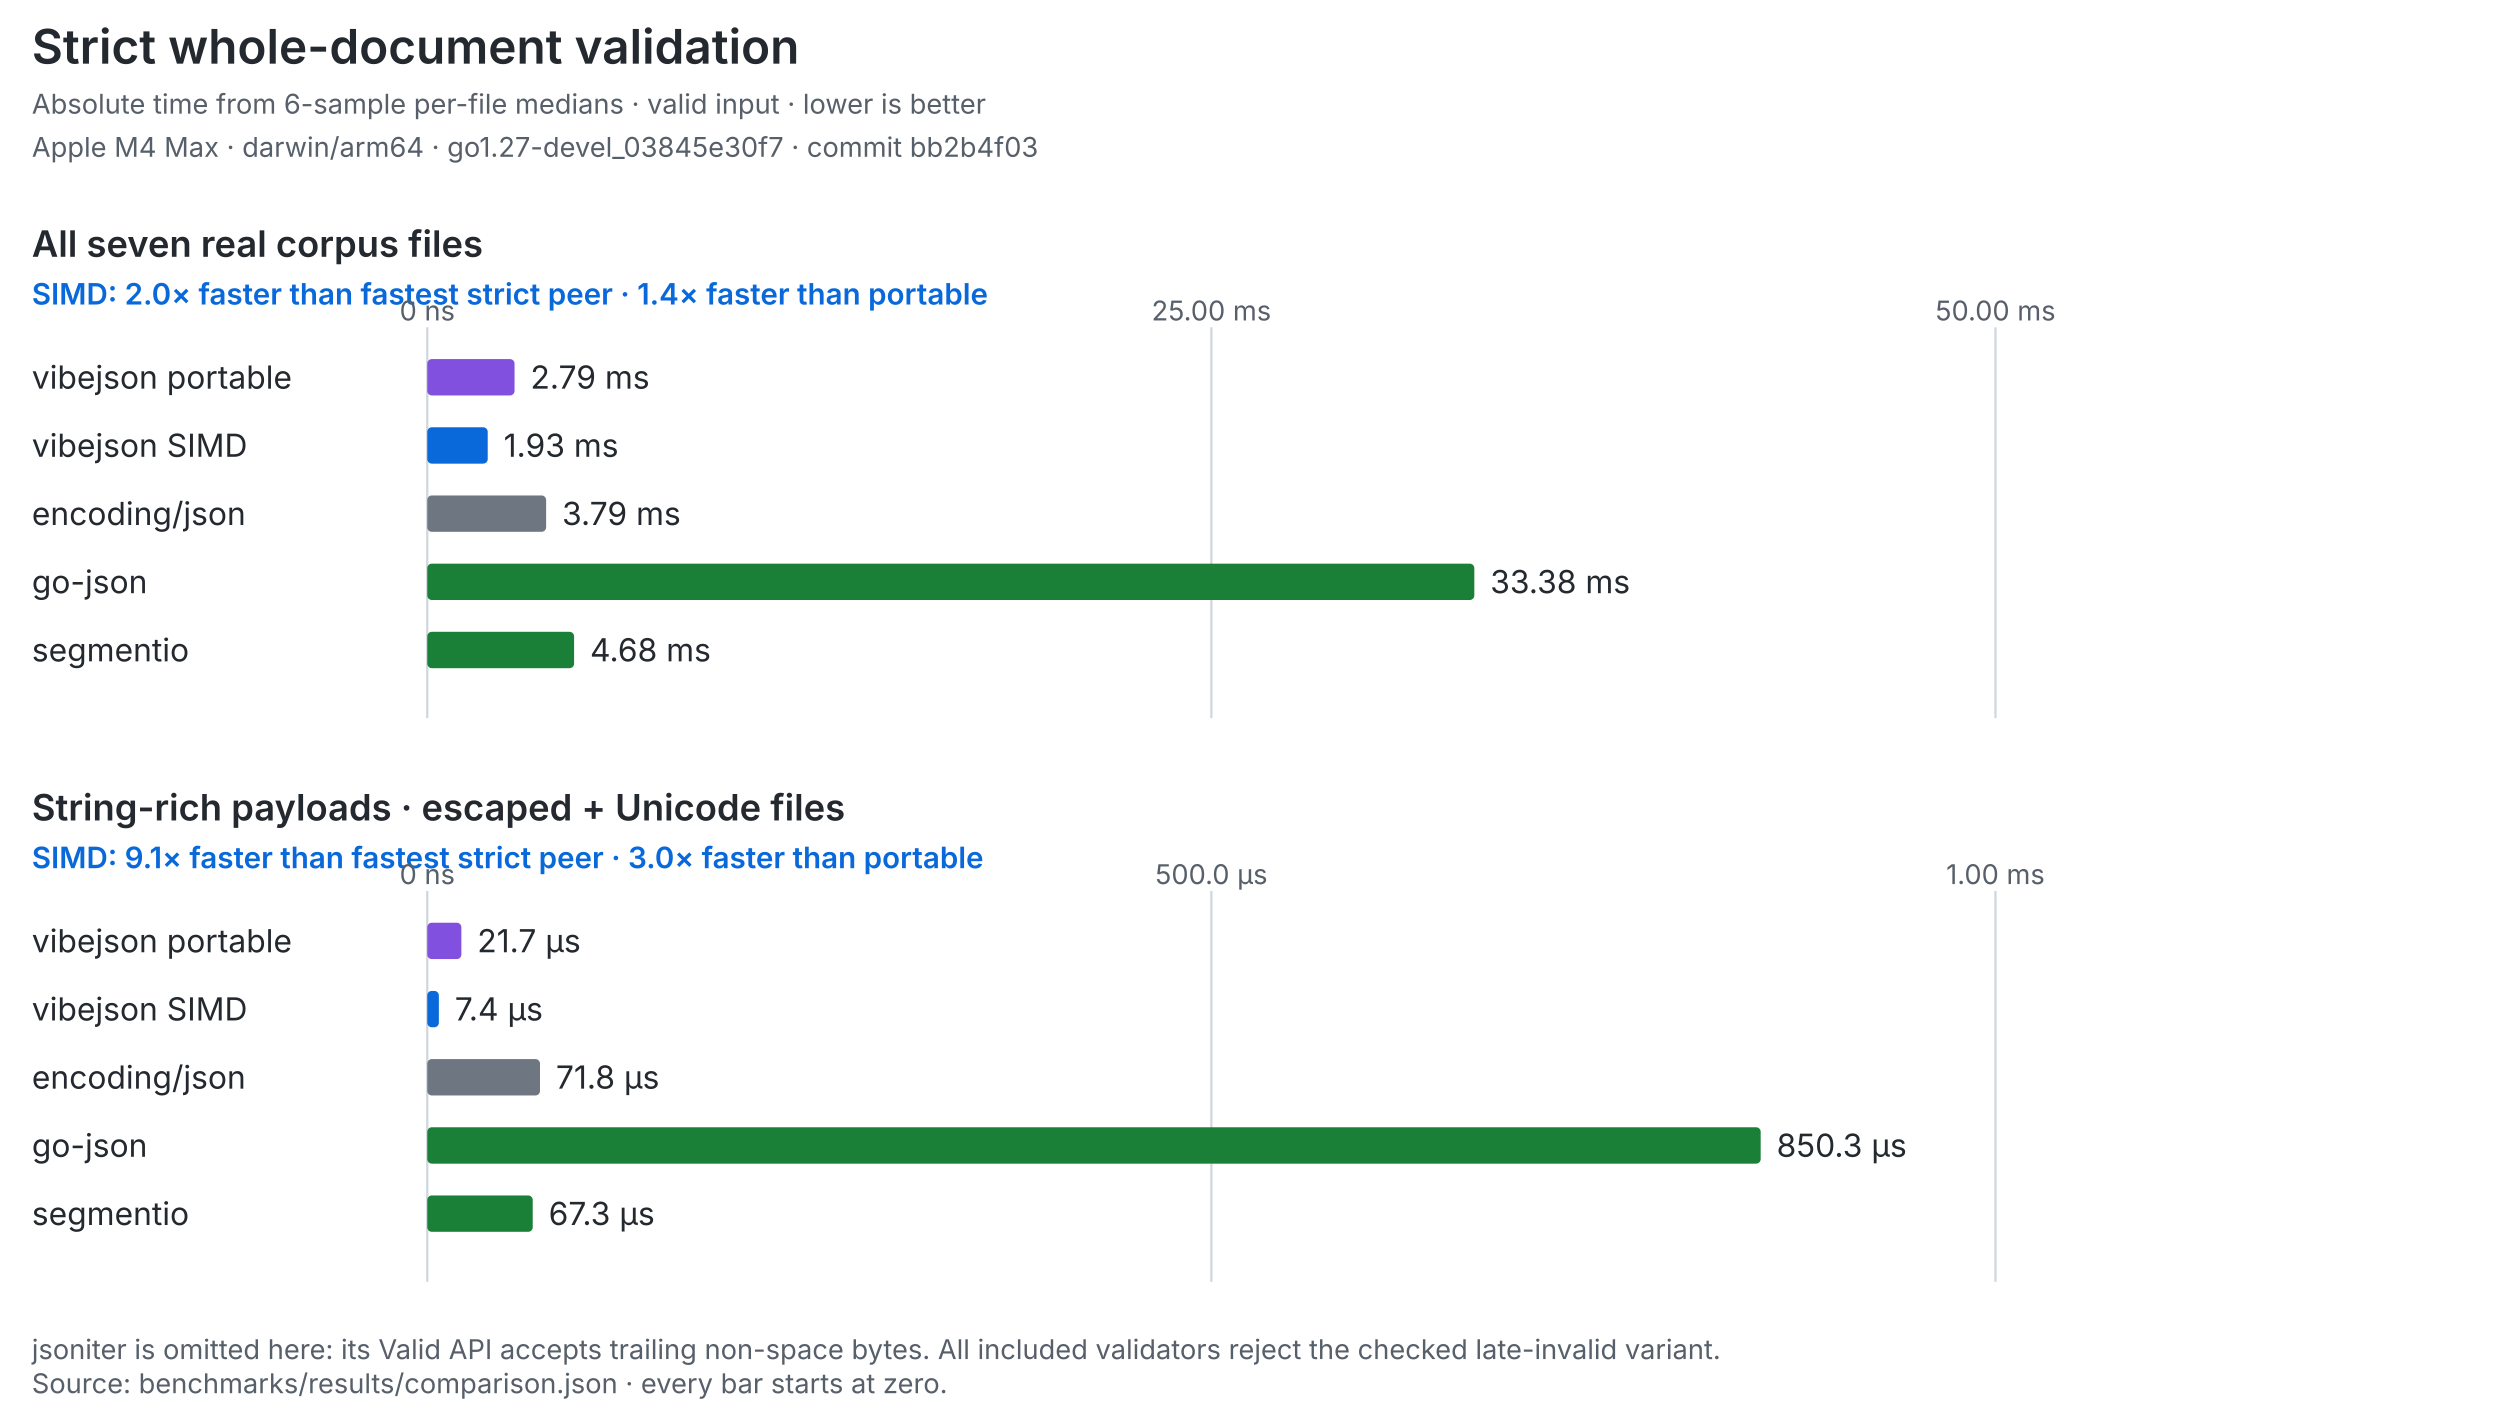
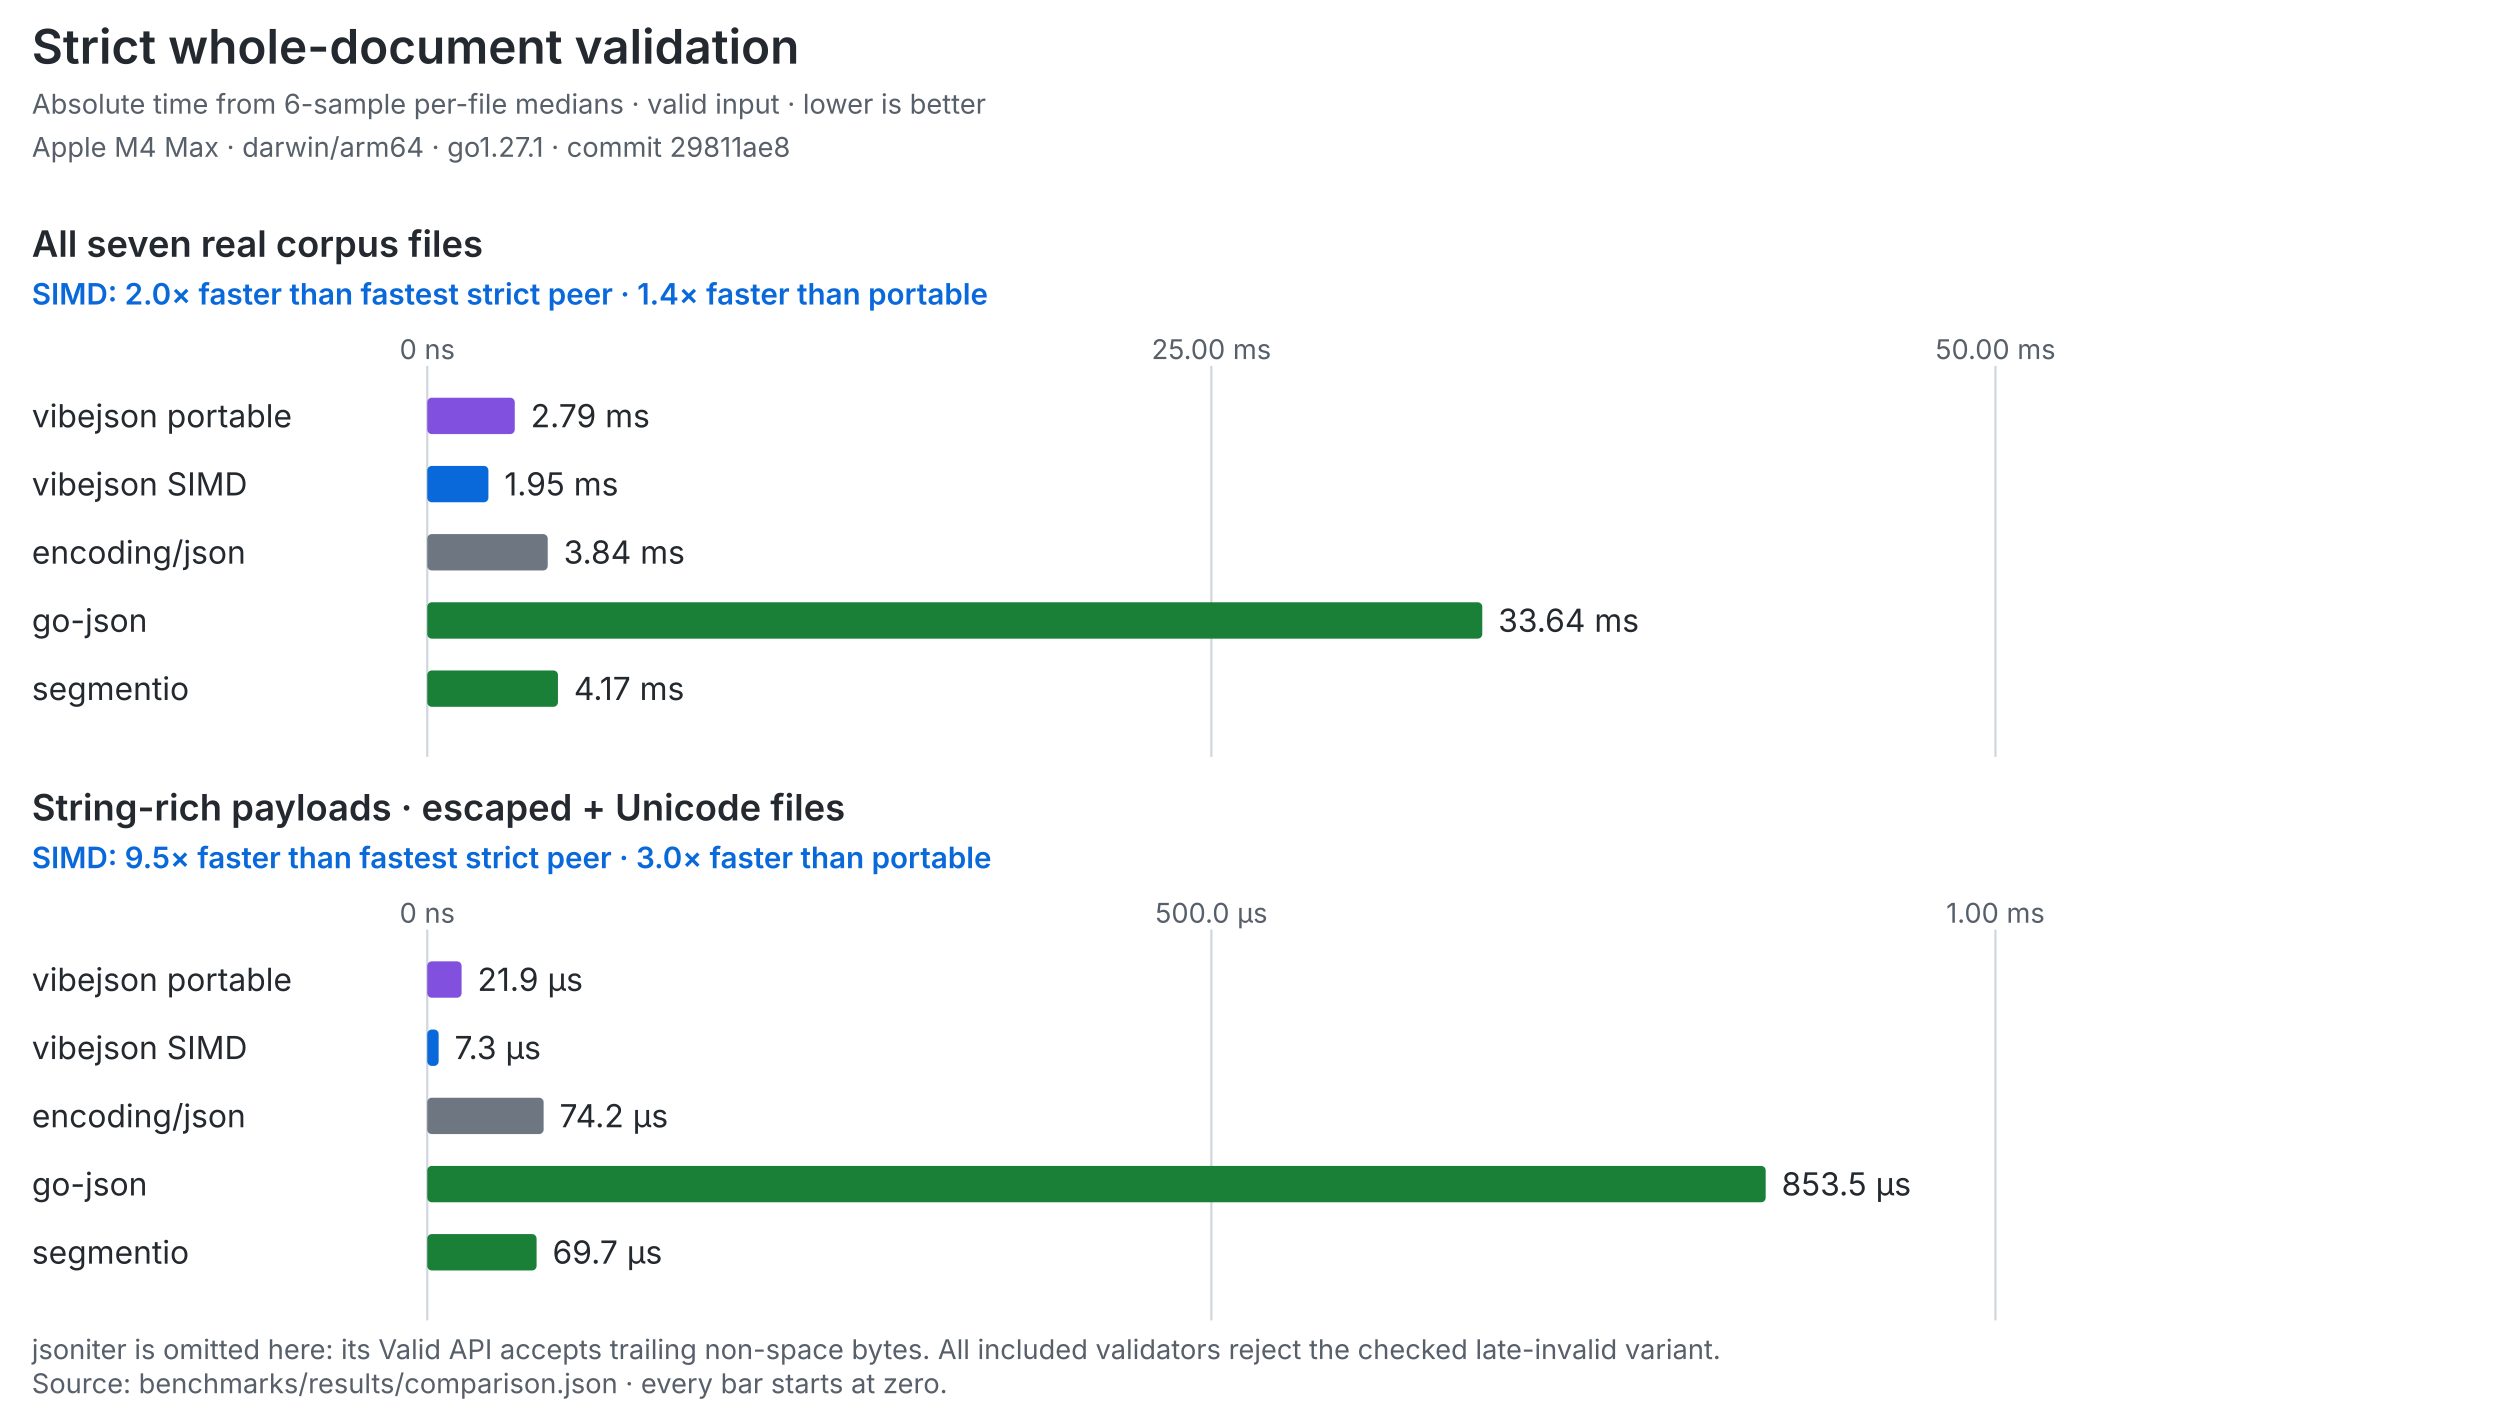
<svg xmlns="http://www.w3.org/2000/svg" width="1100" height="622" viewBox="0 0 1100 622" role="img" aria-labelledby="title desc">
  <style>
text{fill:#24292f;font:14px -apple-system,BlinkMacSystemFont,"Segoe UI",sans-serif}.heading{font-size:21px;font-weight:600}.panel{font-size:16px;font-weight:600}.note{font-size:12px;fill:#57606a}.gain{font-size:13px;fill:#0969da;font-weight:600}.grid{stroke:#d0d7de;stroke-width:1}.portable{fill:#8250df}.simd{fill:#0969da}.reference{fill:#6e7781}.peer{fill:#1a7f37}@media(prefers-color-scheme:dark){text{fill:#f0f6fc}.note{fill:#8c959f}.gain{fill:#58a6ff}.grid{stroke:#30363d}.portable{fill:#bc8cff}.simd{fill:#58a6ff}.reference{fill:#8c959f}.peer{fill:#3fb950}}</style>
  <text class="heading" x="14" y="28">Strict whole-document validation</text>
  <text class="note" x="14" y="50">Absolute time from 6-sample per-file medians · valid input · lower is better</text>
-   <text class="note" x="14" y="69">Apple M4 Max · darwin/arm64 · go1.27-devel_03845e30f7 · commit bb2b4f03</text>
+   <text class="note" x="14" y="69">Apple M4 Max · darwin/arm64 · go1.27.1 · commit 29811ae8</text>
  <text class="panel" x="14" y="113.0">All seven real corpus files</text>
  <text class="gain" x="14" y="134.0">SIMD: 2.0× faster than fastest strict peer · 1.4× faster than portable</text>
-   <line class="grid" x1="188.0" y1="144.0" x2="188.0" y2="316.0" />
-   <text class="note" x="188.0" y="141.0" text-anchor="middle">0 ns</text>
-   <line class="grid" x1="533.0" y1="144.0" x2="533.0" y2="316.0" />
-   <text class="note" x="533.0" y="141.0" text-anchor="middle">25.00 ms</text>
-   <line class="grid" x1="878.0" y1="144.0" x2="878.0" y2="316.0" />
-   <text class="note" x="878.0" y="141.0" text-anchor="middle">50.00 ms</text>
-   <text x="14" y="171.0">vibejson portable</text>
-   <rect class="portable" x="188.0" y="158.0" width="38.4" height="16" rx="2" />
-   <text x="233.4" y="171.0">2.79 ms</text>
-   <text x="14" y="201.0">vibejson SIMD</text>
-   <rect class="simd" x="188.0" y="188.0" width="26.6" height="16" rx="2" />
-   <text x="221.6" y="201.0">1.93 ms</text>
-   <text x="14" y="231.0">encoding/json</text>
-   <rect class="reference" x="188.0" y="218.0" width="52.3" height="16" rx="2" />
-   <text x="247.3" y="231.0">3.79 ms</text>
-   <text x="14" y="261.0">go-json</text>
-   <rect class="peer" x="188.0" y="248.0" width="460.7" height="16" rx="2" />
-   <text x="655.7" y="261.0">33.38 ms</text>
-   <text x="14" y="291.0">segmentio</text>
-   <rect class="peer" x="188.0" y="278.0" width="64.6" height="16" rx="2" />
-   <text x="259.6" y="291.0">4.68 ms</text>
+   <line class="grid" x1="188.0" y1="161.0" x2="188.0" y2="333.0" />
+   <text class="note" x="188.0" y="158.0" text-anchor="middle">0 ns</text>
+   <line class="grid" x1="533.0" y1="161.0" x2="533.0" y2="333.0" />
+   <text class="note" x="533.0" y="158.0" text-anchor="middle">25.00 ms</text>
+   <line class="grid" x1="878.0" y1="161.0" x2="878.0" y2="333.0" />
+   <text class="note" x="878.0" y="158.0" text-anchor="middle">50.00 ms</text>
+   <text x="14" y="188.0">vibejson portable</text>
+   <rect class="portable" x="188.0" y="175.0" width="38.5" height="16" rx="2" />
+   <text x="233.5" y="188.0">2.79 ms</text>
+   <text x="14" y="218.0">vibejson SIMD</text>
+   <rect class="simd" x="188.0" y="205.0" width="26.9" height="16" rx="2" />
+   <text x="221.9" y="218.0">1.95 ms</text>
+   <text x="14" y="248.0">encoding/json</text>
+   <rect class="reference" x="188.0" y="235.0" width="53.0" height="16" rx="2" />
+   <text x="248.0" y="248.0">3.84 ms</text>
+   <text x="14" y="278.0">go-json</text>
+   <rect class="peer" x="188.0" y="265.0" width="464.2" height="16" rx="2" />
+   <text x="659.2" y="278.0">33.64 ms</text>
+   <text x="14" y="308.0">segmentio</text>
+   <rect class="peer" x="188.0" y="295.0" width="57.5" height="16" rx="2" />
+   <text x="252.5" y="308.0">4.17 ms</text>
  <text class="panel" x="14" y="361.0">String-rich payloads · escaped + Unicode files</text>
-   <text class="gain" x="14" y="382.0">SIMD: 9.1× faster than fastest strict peer · 3.0× faster than portable</text>
-   <line class="grid" x1="188.0" y1="392.0" x2="188.0" y2="564.0" />
-   <text class="note" x="188.0" y="389.0" text-anchor="middle">0 ns</text>
-   <line class="grid" x1="533.0" y1="392.0" x2="533.0" y2="564.0" />
-   <text class="note" x="533.0" y="389.0" text-anchor="middle">500.0 µs</text>
-   <line class="grid" x1="878.0" y1="392.0" x2="878.0" y2="564.0" />
-   <text class="note" x="878.0" y="389.0" text-anchor="middle">1.00 ms</text>
-   <text x="14" y="419.0">vibejson portable</text>
-   <rect class="portable" x="188.0" y="406.0" width="15.0" height="16" rx="2" />
-   <text x="210.0" y="419.0">21.7 µs</text>
-   <text x="14" y="449.0">vibejson SIMD</text>
-   <rect class="simd" x="188.0" y="436.0" width="5.1" height="16" rx="2" />
-   <text x="200.1" y="449.0">7.4 µs</text>
-   <text x="14" y="479.0">encoding/json</text>
-   <rect class="reference" x="188.0" y="466.0" width="49.6" height="16" rx="2" />
-   <text x="244.6" y="479.0">71.8 µs</text>
-   <text x="14" y="509.0">go-json</text>
-   <rect class="peer" x="188.0" y="496.0" width="586.7" height="16" rx="2" />
-   <text x="781.7" y="509.0">850.3 µs</text>
-   <text x="14" y="539.0">segmentio</text>
-   <rect class="peer" x="188.0" y="526.0" width="46.4" height="16" rx="2" />
-   <text x="241.4" y="539.0">67.3 µs</text>
+   <text class="gain" x="14" y="382.0">SIMD: 9.5× faster than fastest strict peer · 3.0× faster than portable</text>
+   <line class="grid" x1="188.0" y1="409.0" x2="188.0" y2="581.0" />
+   <text class="note" x="188.0" y="406.0" text-anchor="middle">0 ns</text>
+   <line class="grid" x1="533.0" y1="409.0" x2="533.0" y2="581.0" />
+   <text class="note" x="533.0" y="406.0" text-anchor="middle">500.0 µs</text>
+   <line class="grid" x1="878.0" y1="409.0" x2="878.0" y2="581.0" />
+   <text class="note" x="878.0" y="406.0" text-anchor="middle">1.00 ms</text>
+   <text x="14" y="436.0">vibejson portable</text>
+   <rect class="portable" x="188.0" y="423.0" width="15.1" height="16" rx="2" />
+   <text x="210.1" y="436.0">21.9 µs</text>
+   <text x="14" y="466.0">vibejson SIMD</text>
+   <rect class="simd" x="188.0" y="453.0" width="5.0" height="16" rx="2" />
+   <text x="200.0" y="466.0">7.3 µs</text>
+   <text x="14" y="496.0">encoding/json</text>
+   <rect class="reference" x="188.0" y="483.0" width="51.2" height="16" rx="2" />
+   <text x="246.2" y="496.0">74.2 µs</text>
+   <text x="14" y="526.0">go-json</text>
+   <rect class="peer" x="188.0" y="513.0" width="588.9" height="16" rx="2" />
+   <text x="783.9" y="526.0">853.5 µs</text>
+   <text x="14" y="556.0">segmentio</text>
+   <rect class="peer" x="188.0" y="543.0" width="48.1" height="16" rx="2" />
+   <text x="243.1" y="556.0">69.7 µs</text>
  <text class="note" x="14" y="598">jsoniter is omitted here: its Valid API accepts trailing non-space bytes. All included validators reject the checked late-invalid variant.</text>
  <text class="note" x="14" y="613">Source: benchmarks/results/comparison.json · every bar starts at zero.</text>
</svg>
